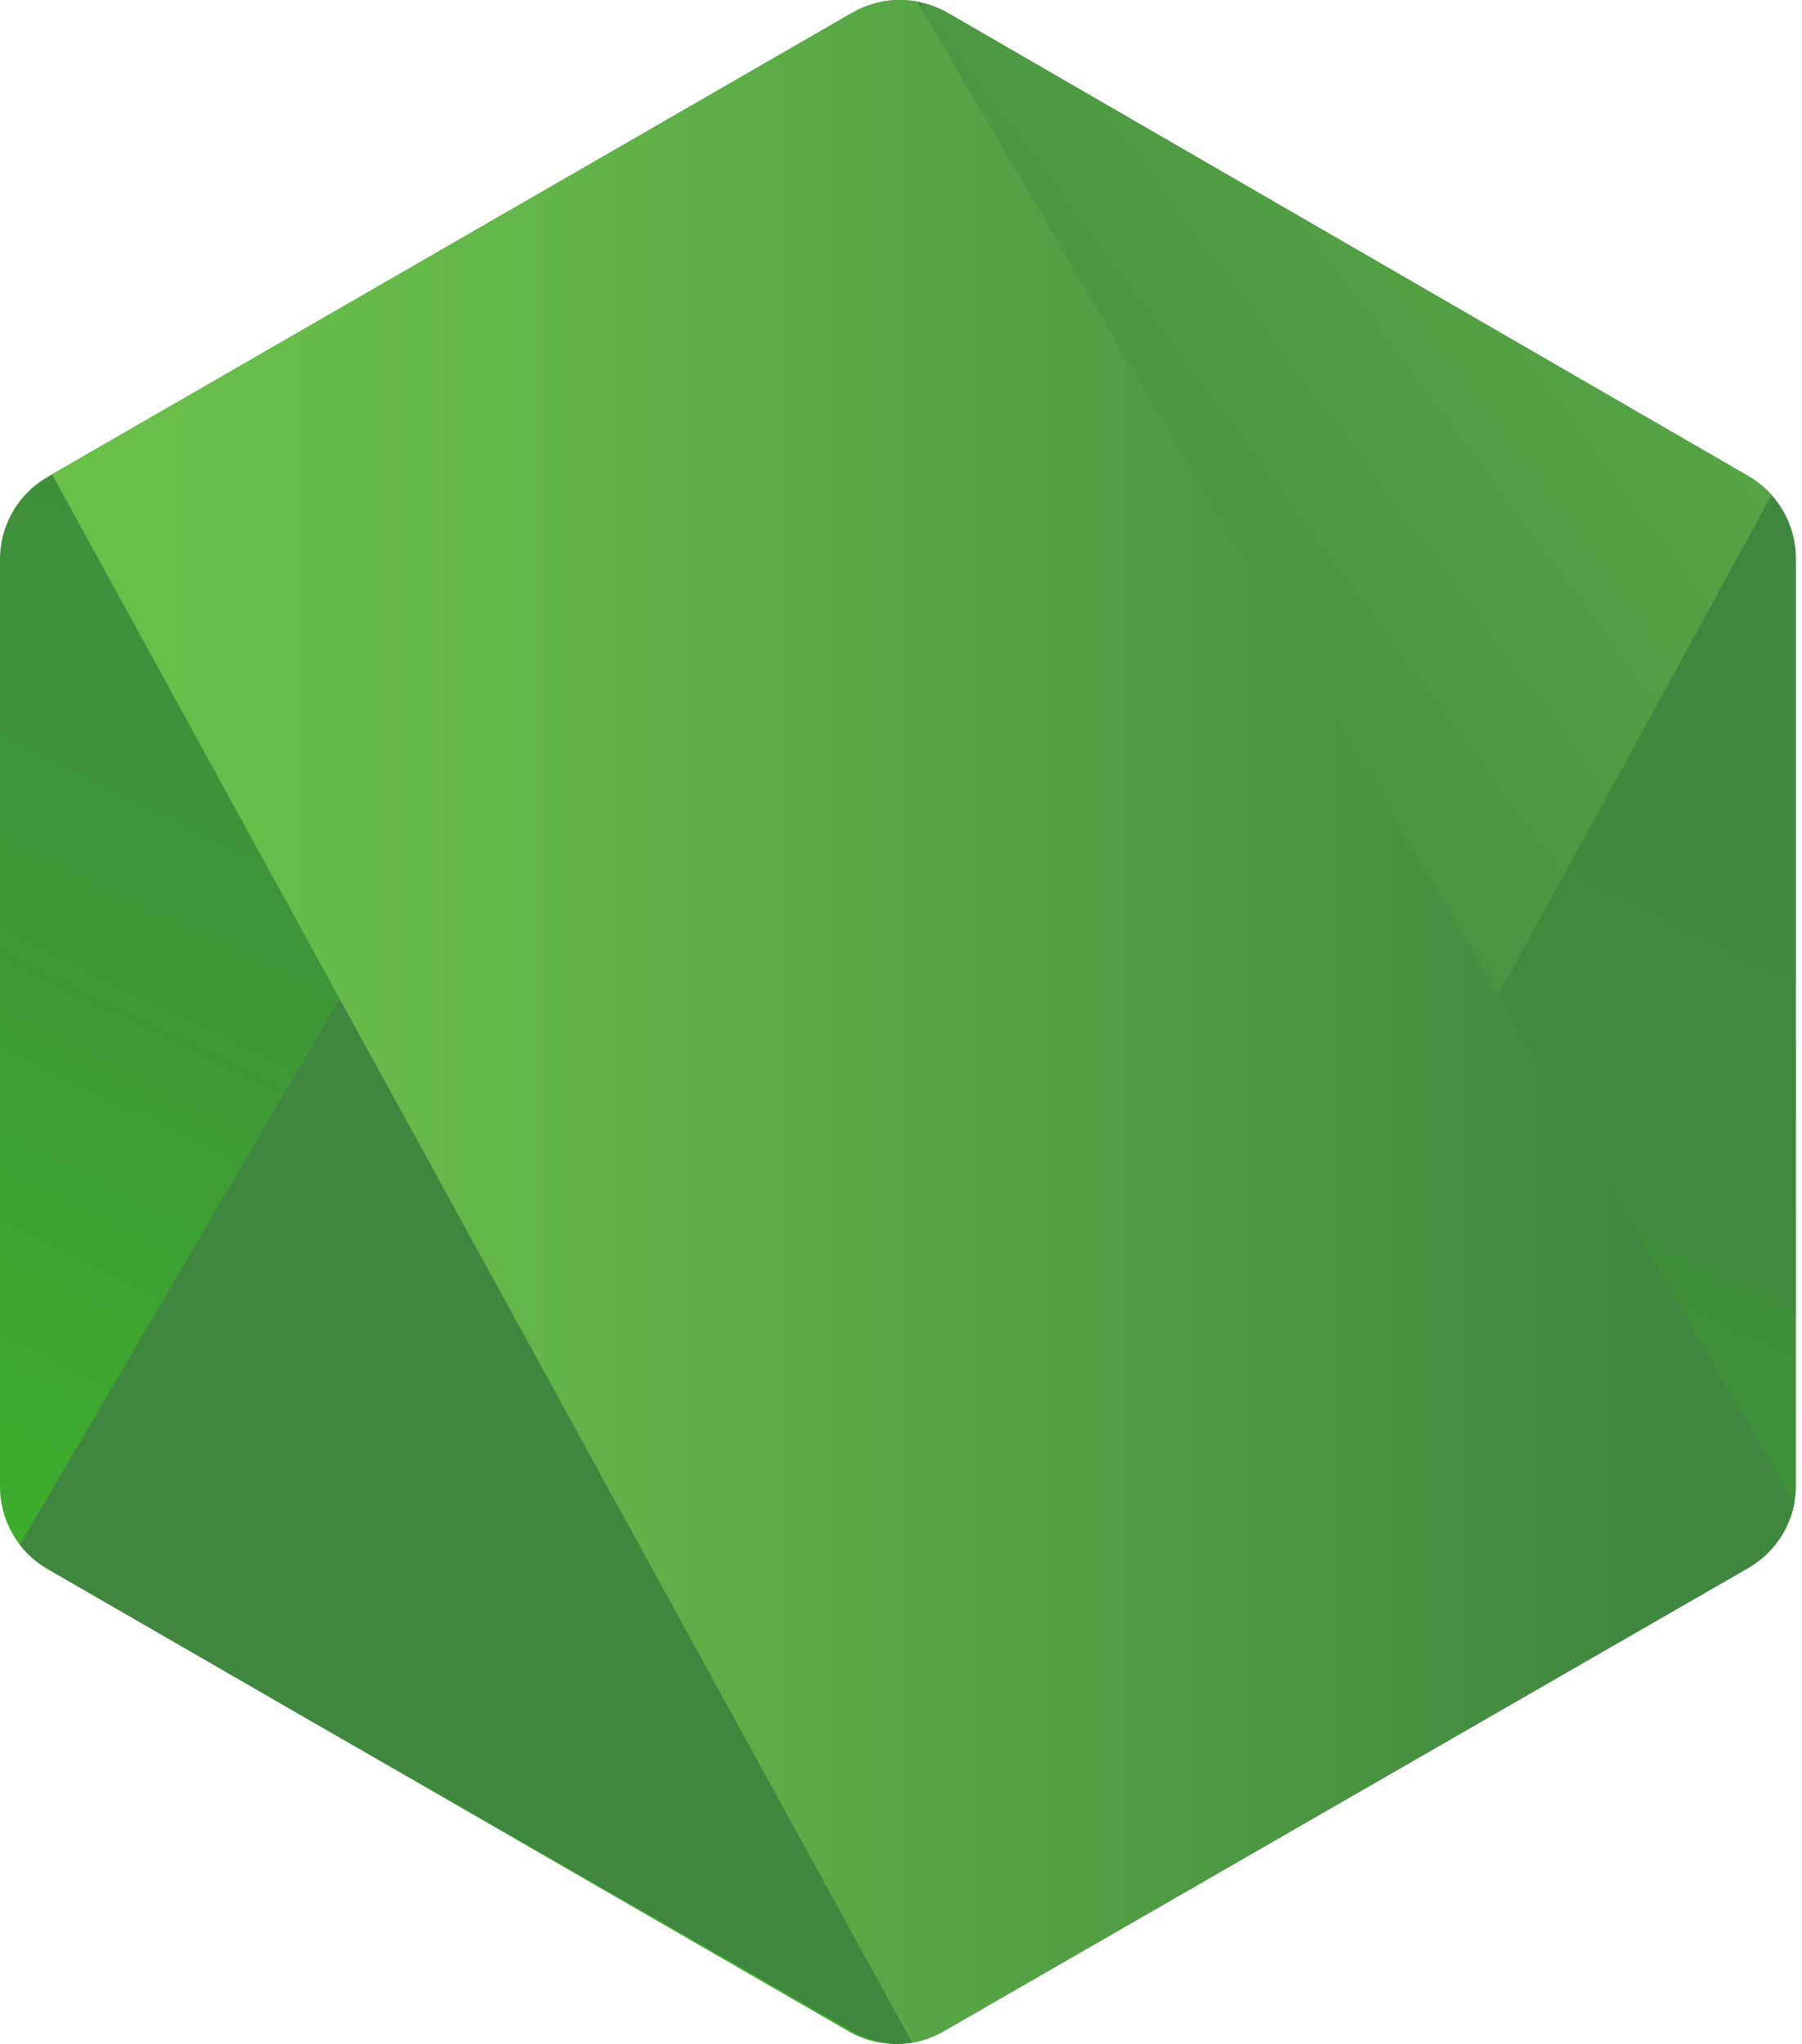
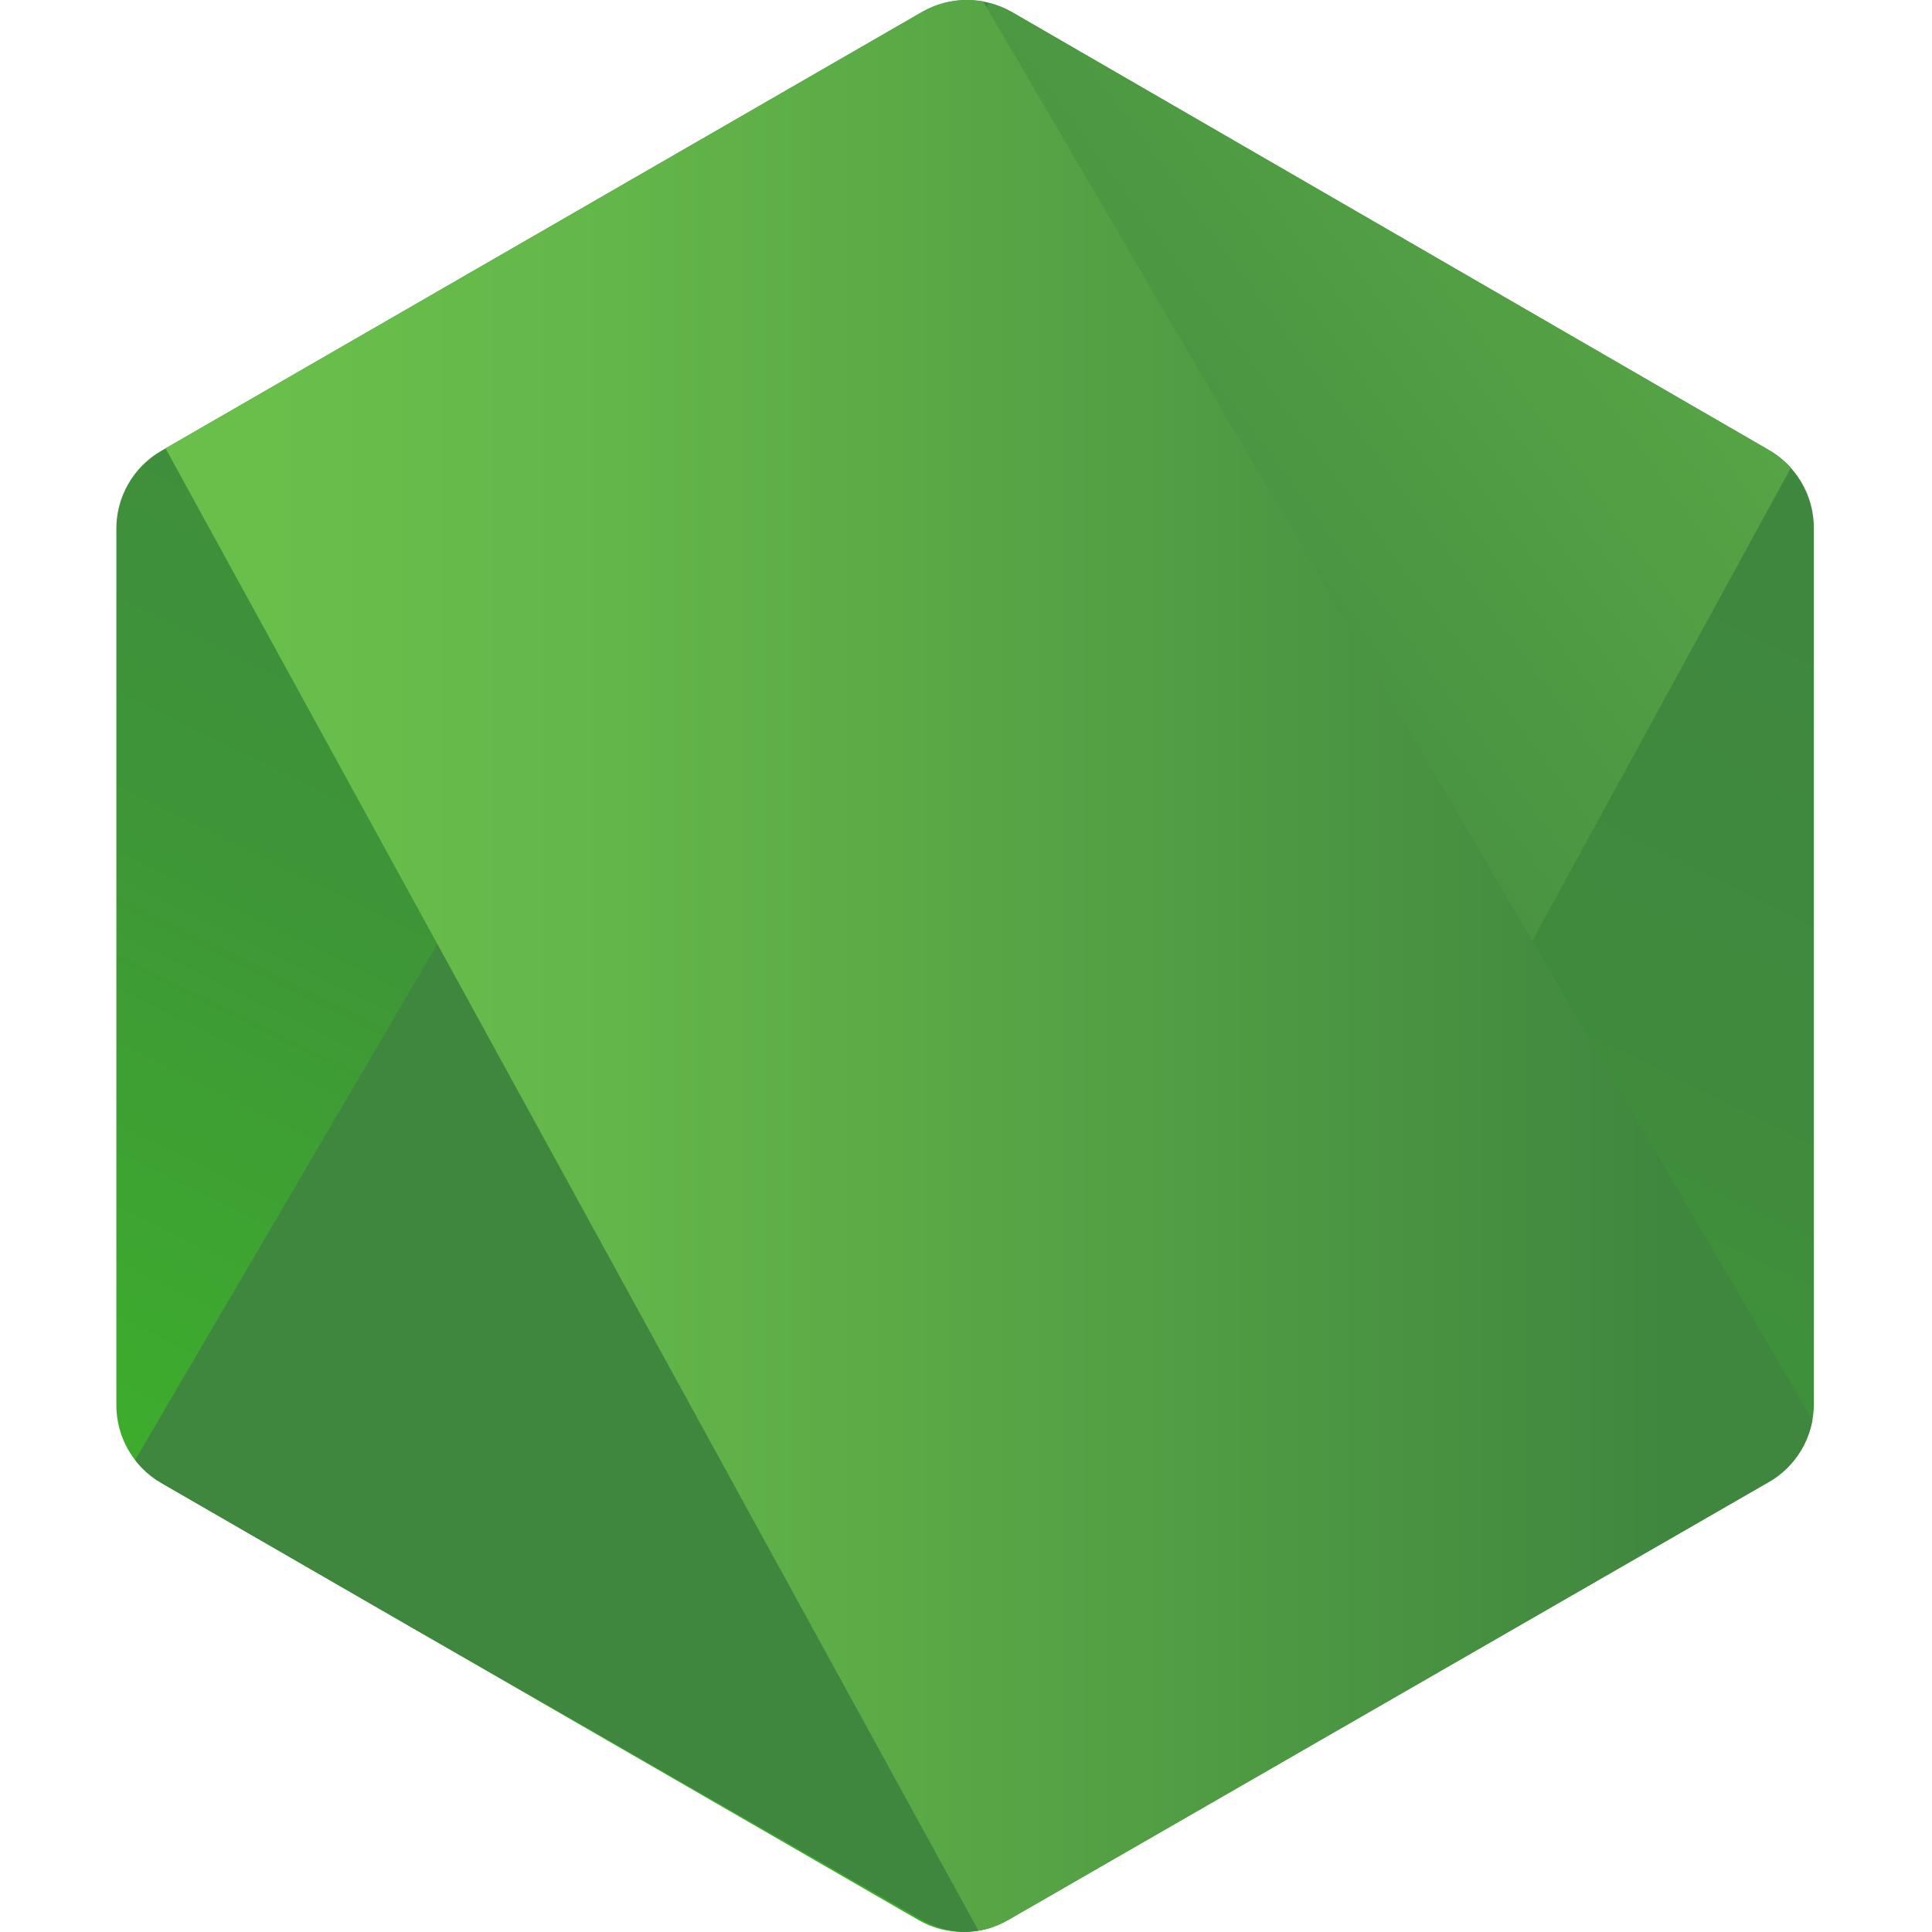
- <svg xmlns="http://www.w3.org/2000/svg" aria-label="Node.js" role="img" viewBox="0 0 94.701 107.44">
+ <svg xmlns="http://www.w3.org/2000/svg" aria-label="Node.js" role="img" viewBox="0 0 107.44 107.44">
  <defs>
-     <linearGradient id="grad-background" x1="180.7" y1="80.7" x2="142.6" y2="158.4" gradientUnits="userSpaceOnUse" gradientTransform="translate(-116.2995 -61.9301)">
-       <stop offset="0" stop-color="#3f873f" />
-       <stop offset=".3" stop-color="#3f8b3d" />
-       <stop offset=".6" stop-color="#3e9637" />
-       <stop offset=".9" stop-color="#3da92e" />
-       <stop offset="1" stop-color="#3dae2b" />
+     <linearGradient gradientTransform="translate(-109.8299 -61.93)" gradientUnits="userSpaceOnUse" y2="158.4" x2="142.6" y1="80.7" x1="180.7" id="a">
+       <stop stop-color="#3f873f" offset="0" />
+       <stop stop-color="#3f8b3d" offset=".3" />
+       <stop stop-color="#3e9637" offset=".6" />
+       <stop stop-color="#3da92e" offset=".9" />
+       <stop stop-color="#3dae2b" offset="1" />
    </linearGradient>
-     <linearGradient id="grad-infront" x1="114.9" y1="115.7" x2="212.3" y2="115.7" gradientUnits="userSpaceOnUse">
-       <stop offset=".1" stop-color="#6abf4b" />
-       <stop offset=".3" stop-color="#63b649" />
-       <stop offset=".6" stop-color="#529f44" />
-       <stop offset=".9" stop-color="#3f873f" />
+     <linearGradient gradientUnits="userSpaceOnUse" y2="115.7" x2="212.3" y1="115.7" x1="114.9" id="d">
+       <stop stop-color="#6abf4b" offset=".1" />
+       <stop stop-color="#63b649" offset=".3" />
+       <stop stop-color="#529f44" offset=".6" />
+       <stop stop-color="#3f873f" offset=".9" />
    </linearGradient>
-     <linearGradient id="grad-behind" x1="157.2" y1="121.3" x2="264" y2="42.4" gradientUnits="userSpaceOnUse">
-       <stop offset=".1" stop-color="#3f873f" />
-       <stop offset=".4" stop-color="#529f44" />
-       <stop offset=".7" stop-color="#63b649" />
-       <stop offset=".9" stop-color="#6abf4b" />
+     <linearGradient gradientUnits="userSpaceOnUse" y2="42.4" x2="264" y1="121.3" x1="157.2" id="c">
+       <stop stop-color="#3f873f" offset=".1" />
+       <stop stop-color="#529f44" offset=".4" />
+       <stop stop-color="#63b649" offset=".7" />
+       <stop stop-color="#6abf4b" offset=".9" />
    </linearGradient>
-     <clipPath id="clip-path" transform="translate(-.3)">
+     <clipPath transform="translate(-.3)" id="b">
      <path fill="url(#b)" d="M166.1 62.6a5 5 0 00-5 0L118.8 87a5 5 0 00-2.5 4.4V140a5 5 0 002.5 4.4l42.1 24.3a5 5 0 005 0l42.2-24.3a5 5 0 002.6-4.4V91.3a5 5 0 00-2.6-4.4z" />
    </clipPath>
  </defs>
-   <path fill="url(#grad-background)" fill-rule="evenodd" d="M49.8.67a5 5 0 00-5 0l-42.3 24.4a5 5 0 00-2.5 4.4v48.6a5 5 0 002.5 4.4l42.1 24.3a5 5 0 005 0l42.2-24.3a5 5 0 002.6-4.4v-48.7a5 5 0 00-2.6-4.4z" />
-   <g clip-path="url(#clip-path)" transform="translate(-115.9995 -61.9301)">
-     <path fill="url(#grad-behind)" transform="translate(-.3)" d="M208.3 87l-42.2-24.4a5 5 0 00-1.3-.5l-47.5 81.1a6 6 0 001.4 1.2l42.4 24.3a5.2 5.2.0 003.9.5l44.5-81.4a6 6 0 00-1.2-.9z" />
-     <path fill="url(#grad-infront)" transform="translate(-.3)" d="M208.3 144.4a5.3 5.3.0 002.5-3.2L164.5 62a5.2 5.2.0 00-3.6.6L119 86.8l45.3 82.6a5.2 5.2.0 001.9-.7z" />
+   <path fill="url(#a)" fill-rule="evenodd" d="M56.27.67a5 5 0 00-5 0l-42.3 24.4a5 5 0 00-2.5 4.4v48.6a5 5 0 002.5 4.4l42.1 24.3a5 5 0 005 0l42.2-24.3a5 5 0 002.6-4.4v-48.7a5 5 0 00-2.6-4.4z" />
+   <g transform="translate(-109.5299 -61.93)" clip-path="url(#b)">
+     <path transform="translate(-.3)" fill="url(#c)" d="M208.3 87l-42.2-24.4a5 5 0 00-1.3-.5l-47.5 81.1a6 6 0 001.4 1.2l42.4 24.3a5.2 5.2.0 003.9.5l44.5-81.4a6 6 0 00-1.2-.9z" />
+     <path transform="translate(-.3)" fill="url(#d)" d="M208.3 144.4a5.3 5.3.0 002.5-3.2L164.5 62a5.2 5.2.0 00-3.6.6L119 86.8l45.3 82.6a5.2 5.2.0 001.9-.7z" />
  </g>
</svg>
